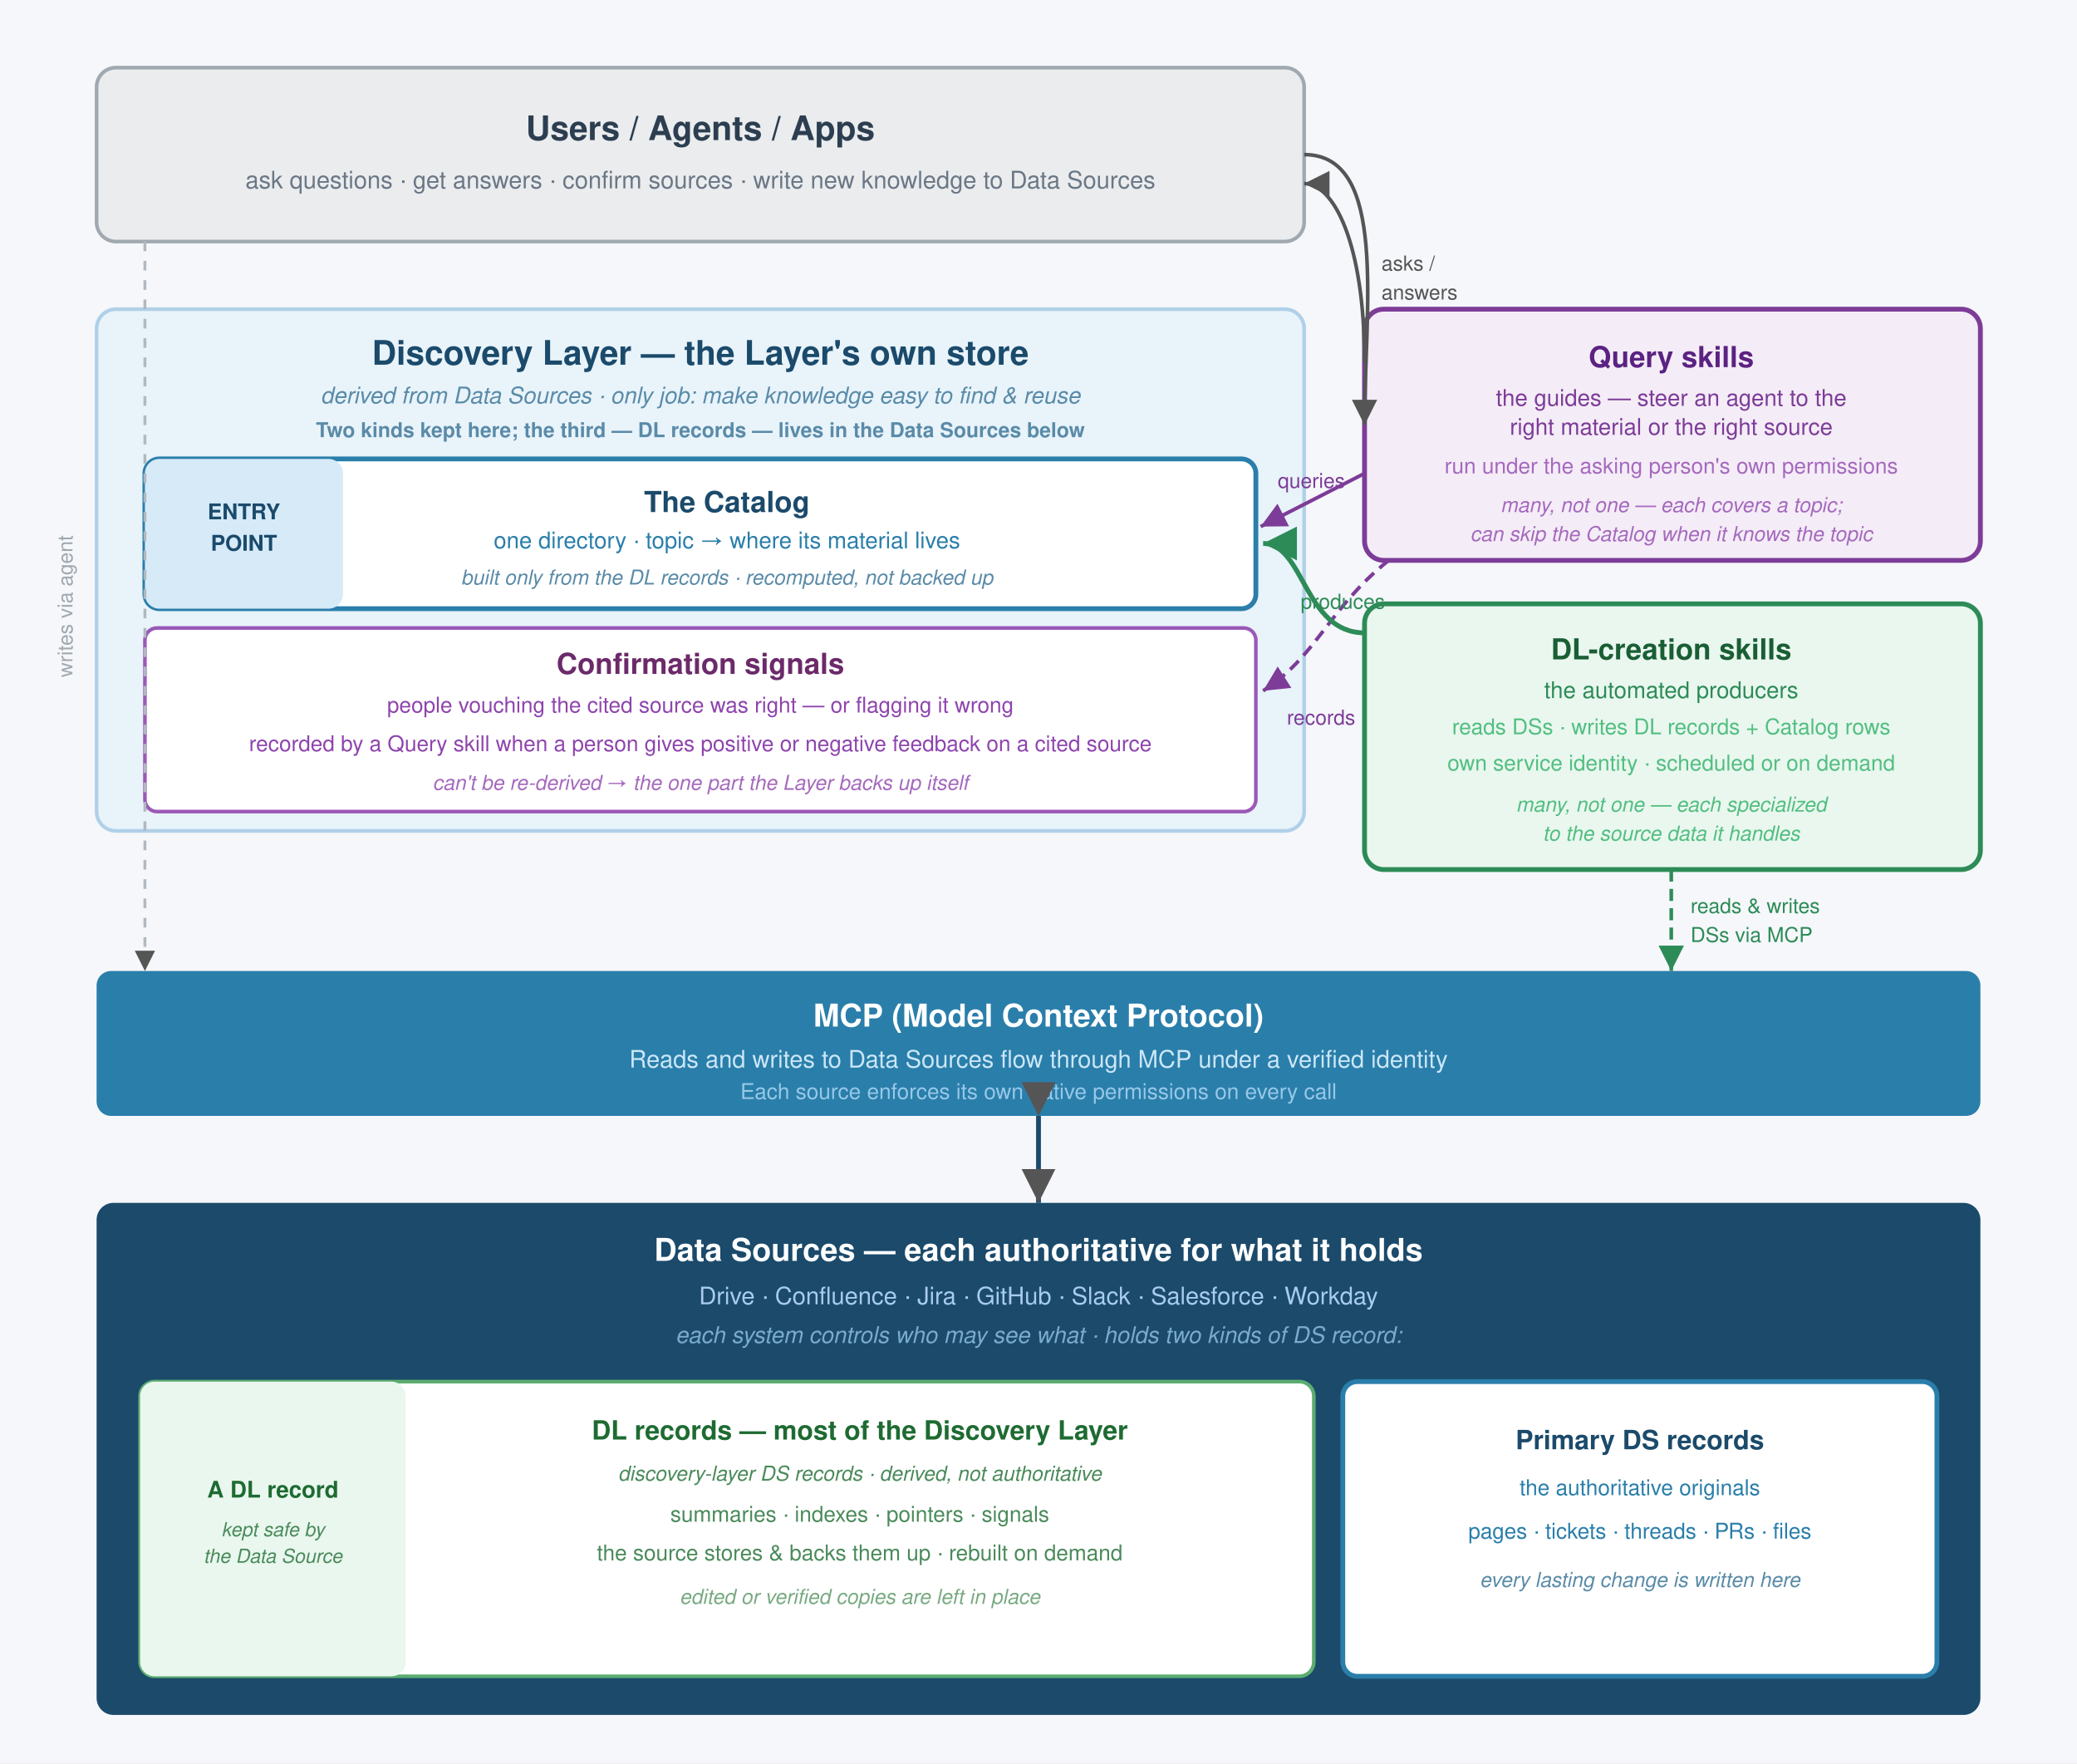
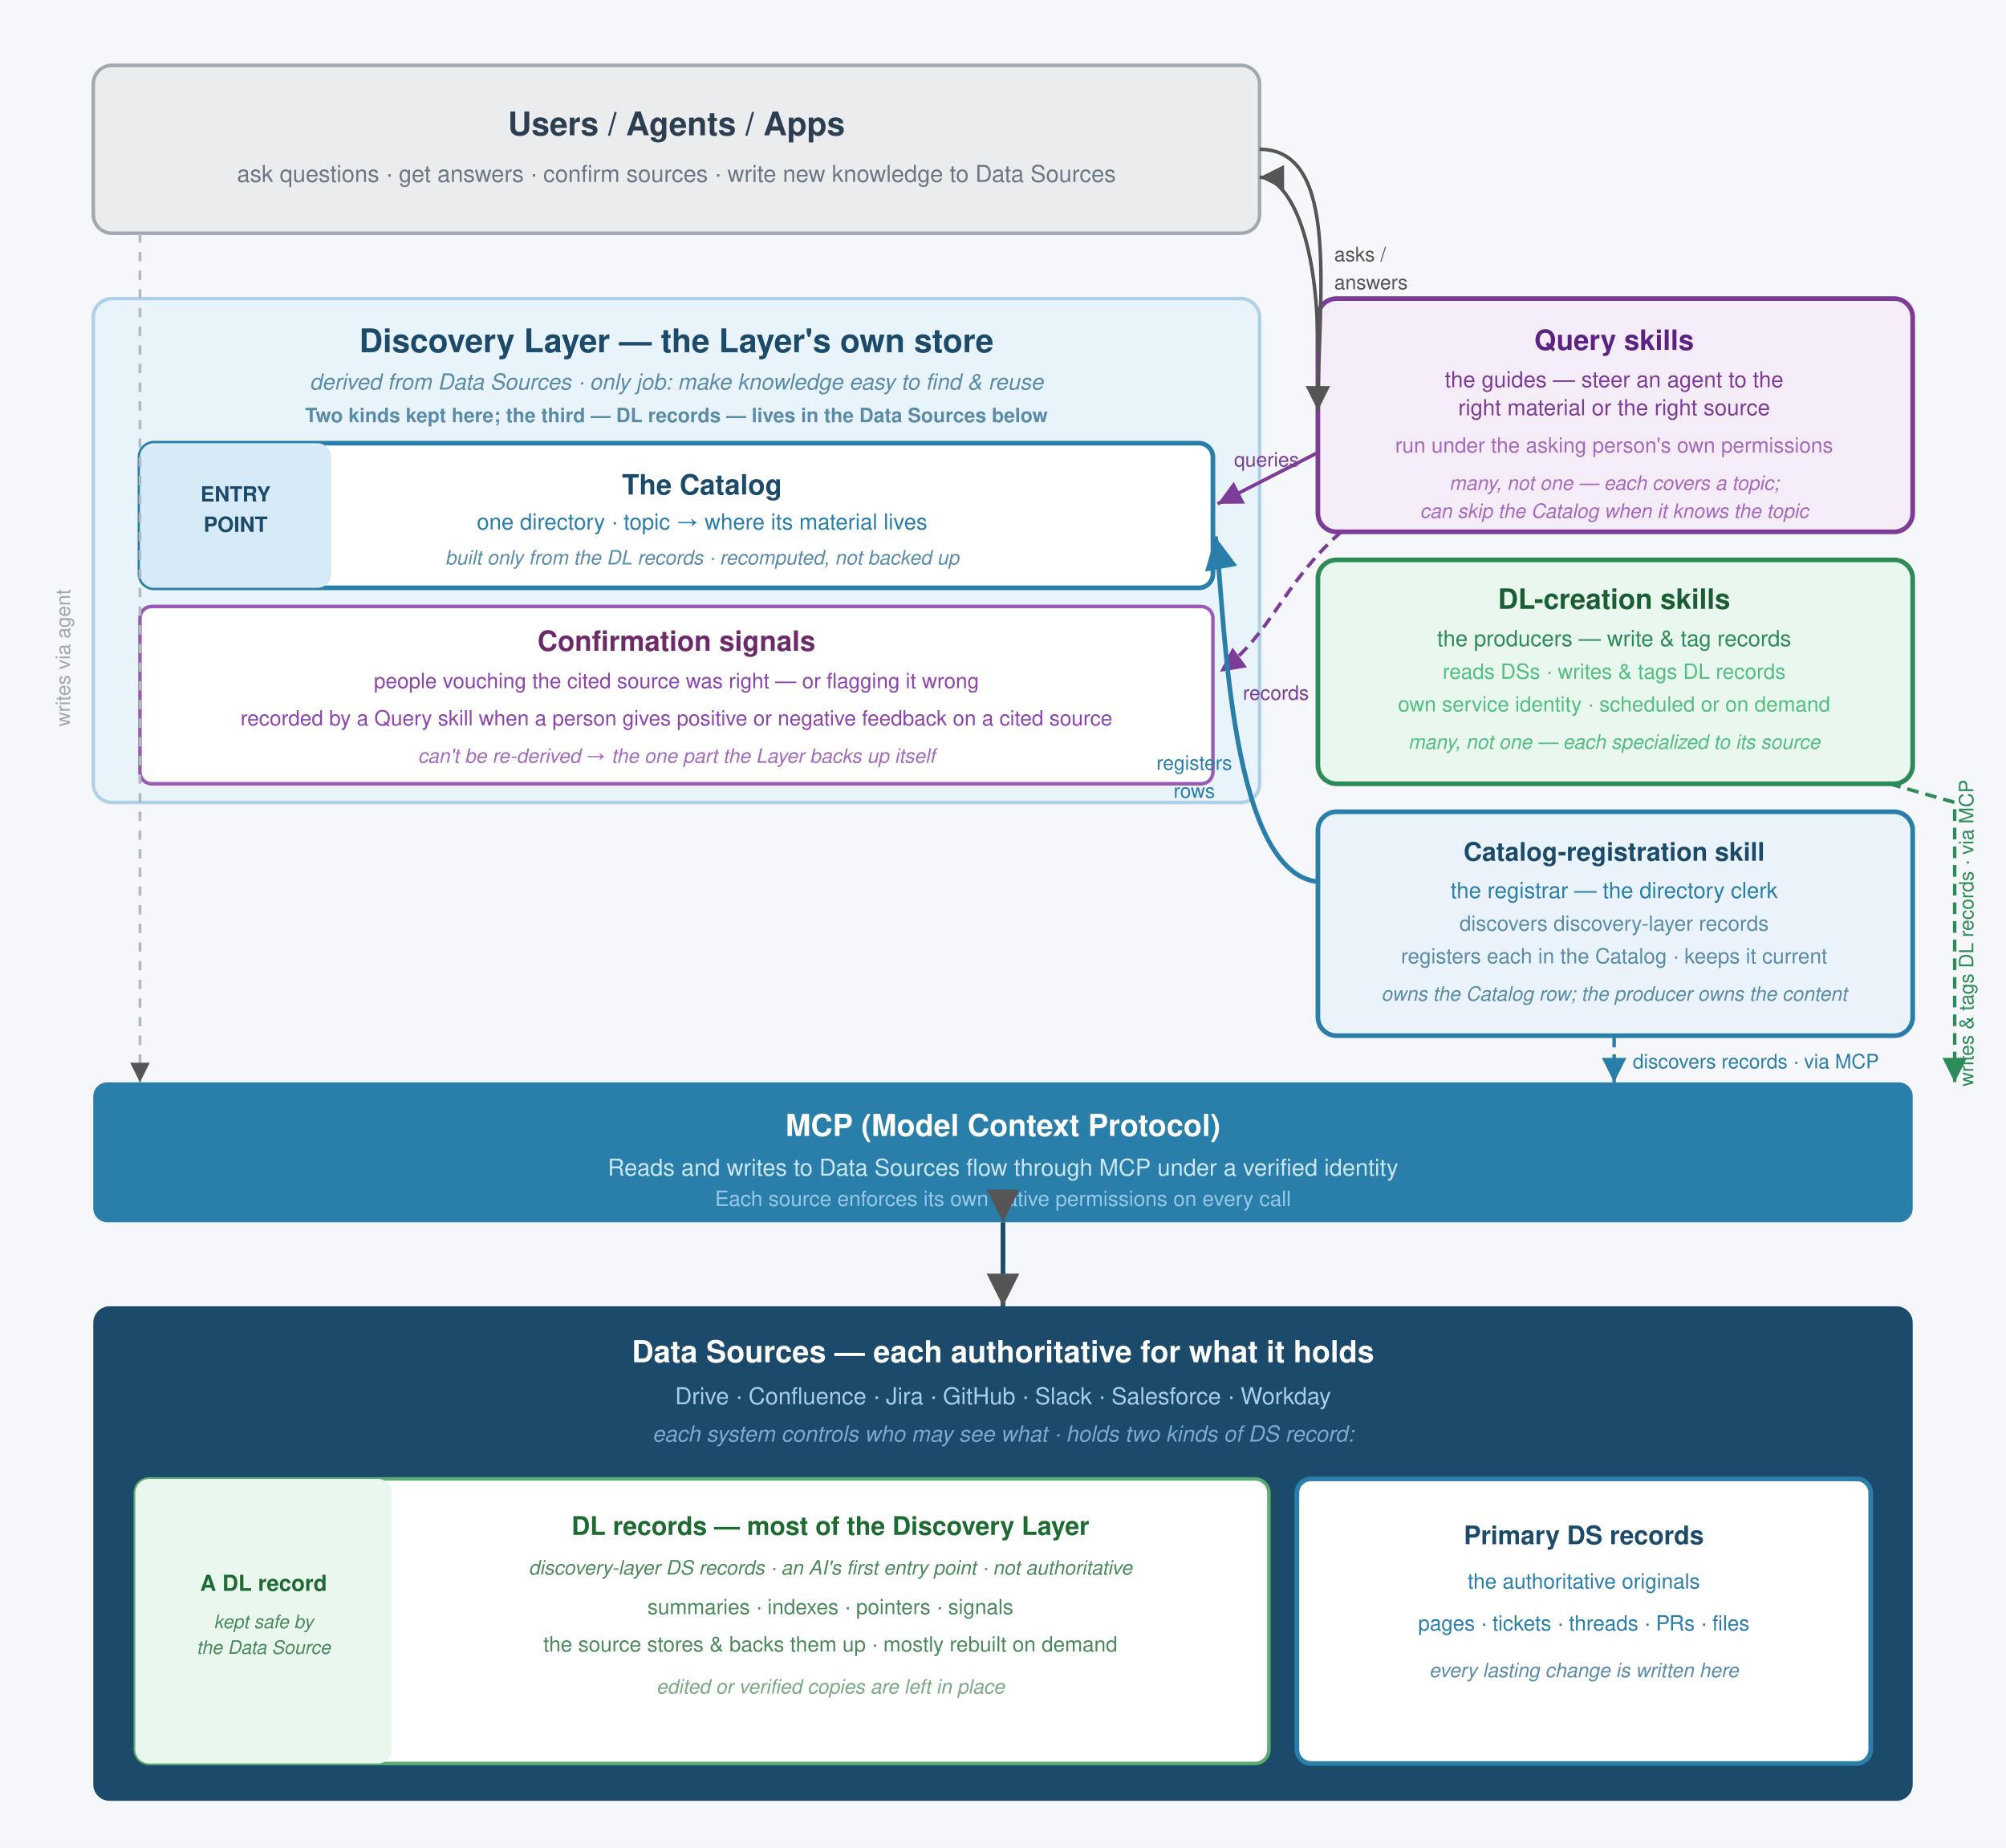
- <svg xmlns="http://www.w3.org/2000/svg" width="860" height="730" viewBox="0 0 860 730" role="img" font-family="'Segoe UI', Helvetica, Arial, sans-serif">
+ <svg xmlns="http://www.w3.org/2000/svg" width="860" height="792" viewBox="0 0 860 792" role="img" font-family="'Segoe UI', Helvetica, Arial, sans-serif">
  <defs>
    <marker id="arrDark" markerWidth="7" markerHeight="7" refX="7" refY="3.5" orient="auto">
      <path d="M0,0 L7,3.5 L0,7 Z" fill="#555" />
    </marker>
    <marker id="arrDarkRev" markerWidth="7" markerHeight="7" refX="0" refY="3.5" orient="auto-start-reverse">
      <path d="M7,0 L0,3.5 L7,7 Z" fill="#555" />
    </marker>
    <marker id="arrGreen" markerWidth="7" markerHeight="7" refX="7" refY="3.5" orient="auto">
      <path d="M0,0 L7,3.5 L0,7 Z" fill="#2D8B57" />
    </marker>
    <marker id="arrPurple" markerWidth="7" markerHeight="7" refX="7" refY="3.5" orient="auto">
      <path d="M0,0 L7,3.5 L0,7 Z" fill="#7D3C98" />
    </marker>
+     <marker id="arrBlue" markerWidth="7" markerHeight="7" refX="7" refY="3.5" orient="auto">
+       <path d="M0,0 L7,3.5 L0,7 Z" fill="#2A7EAA" />
+     </marker>
  </defs>
-   <rect width="860" height="730" fill="#F5F7FA" />
+   <rect width="860" height="792" fill="#F5F7FA" />
  <rect x="40" y="28" width="500" height="72" rx="8" fill="#EAECEE" stroke="#A0A8B0" stroke-width="1.5" />
  <text x="290" y="58" text-anchor="middle" font-size="14" font-weight="700" fill="#2C3E50">Users / Agents / Apps</text>
  <text x="290" y="78" text-anchor="middle" font-size="10" fill="#6B7785">ask questions · get answers · confirm sources · write new knowledge to Data Sources</text>
  <rect x="40" y="128" width="500" height="216" rx="8" fill="#E8F3FA" stroke="#B0D0E8" stroke-width="1.5" />
  <text x="290" y="151" text-anchor="middle" font-size="14" font-weight="700" fill="#1B4A6B">Discovery Layer  —  the Layer's own store</text>
  <text x="290" y="167" text-anchor="middle" font-size="9.5" font-style="italic" fill="#5A8BA8">derived from Data Sources · only job: make knowledge easy to find &amp; reuse</text>
  <text x="290" y="181" text-anchor="middle" font-size="8.5" font-weight="700" fill="#5A8BA8">Two kinds kept here; the third — DL records — lives in the Data Sources below</text>
  <rect x="60" y="190" width="460" height="62" rx="6" fill="#FFFFFF" stroke="#2A7EAA" stroke-width="2" />
  <rect x="60" y="190" width="82" height="62" rx="6" fill="#D6EAF8" />
  <text x="101" y="215" text-anchor="middle" font-size="9" font-weight="700" fill="#1B4A6B">ENTRY</text>
  <text x="101" y="228" text-anchor="middle" font-size="9" font-weight="700" fill="#1B4A6B">POINT</text>
  <text x="301" y="212" text-anchor="middle" font-size="12" font-weight="700" fill="#1B4A6B">The Catalog</text>
  <text x="301" y="227" text-anchor="middle" font-size="9.5" fill="#2A7EAA">one directory · topic → where its material lives</text>
  <text x="301" y="242" text-anchor="middle" font-size="8.5" font-style="italic" fill="#5A8BA8">built only from the DL records · recomputed, not backed up</text>
  <rect x="60" y="260" width="460" height="76" rx="5" fill="#FFFFFF" stroke="#9B59B6" stroke-width="1.5" />
  <text x="290" y="279" text-anchor="middle" font-size="12" font-weight="700" fill="#6C2A6A">Confirmation signals</text>
  <text x="290" y="295" text-anchor="middle" font-size="9" fill="#8E44AD">people vouching the cited source was right — or flagging it wrong</text>
  <text x="290" y="311" text-anchor="middle" font-size="9" fill="#8E44AD">recorded by a Query skill when a person gives positive or negative feedback on a cited source</text>
  <text x="290" y="327" text-anchor="middle" font-size="8.5" font-style="italic" fill="#A569BD">can't be re-derived → the one part the Layer backs up itself</text>
-   <rect x="565" y="128" width="255" height="104" rx="8" fill="#F4ECF7" stroke="#7D3C98" stroke-width="2" />
-   <text x="692" y="152" text-anchor="middle" font-size="12" font-weight="700" fill="#5B2282">Query skills</text>
-   <text x="692" y="168" text-anchor="middle" font-size="9.5" fill="#7D3C98">the guides — steer an agent to the</text>
-   <text x="692" y="180" text-anchor="middle" font-size="9.5" fill="#7D3C98">right material or the right source</text>
-   <text x="692" y="196" text-anchor="middle" font-size="9" fill="#A569BD">run under the asking person's own permissions</text>
-   <text x="692" y="212" text-anchor="middle" font-size="8.5" font-style="italic" fill="#A569BD">many, not one — each covers a topic;</text>
-   <text x="692" y="224" text-anchor="middle" font-size="8.5" font-style="italic" fill="#A569BD">can skip the Catalog when it knows the topic</text>
-   <line x1="565" y1="196" x2="522" y2="218" stroke="#7D3C98" stroke-width="1.5" marker-end="url(#arrPurple)" />
-   <text x="543" y="202" text-anchor="middle" font-size="8.5" fill="#7D3C98">queries</text>
-   <path d="M575,232 C550,252 545,272 523,286" fill="none" stroke="#7D3C98" stroke-width="1.5" stroke-dasharray="5,3" marker-end="url(#arrPurple)" />
+   <rect x="565" y="128" width="255" height="100" rx="8" fill="#F4ECF7" stroke="#7D3C98" stroke-width="2" />
+   <text x="692" y="150" text-anchor="middle" font-size="12" font-weight="700" fill="#5B2282">Query skills</text>
+   <text x="692" y="166" text-anchor="middle" font-size="9.5" fill="#7D3C98">the guides — steer an agent to the</text>
+   <text x="692" y="178" text-anchor="middle" font-size="9.5" fill="#7D3C98">right material or the right source</text>
+   <text x="692" y="194" text-anchor="middle" font-size="9" fill="#A569BD">run under the asking person's own permissions</text>
+   <text x="692" y="210" text-anchor="middle" font-size="8.5" font-style="italic" fill="#A569BD">many, not one — each covers a topic;</text>
+   <text x="692" y="222" text-anchor="middle" font-size="8.5" font-style="italic" fill="#A569BD">can skip the Catalog when it knows the topic</text>
+   <line x1="565" y1="194" x2="522" y2="216" stroke="#7D3C98" stroke-width="1.5" marker-end="url(#arrPurple)" />
+   <text x="543" y="200" text-anchor="middle" font-size="8.5" fill="#7D3C98">queries</text>
+   <path d="M575,228 C550,250 545,272 523,288" fill="none" stroke="#7D3C98" stroke-width="1.5" stroke-dasharray="5,3" marker-end="url(#arrPurple)" />
  <text x="547" y="300" text-anchor="middle" font-size="8.5" fill="#7D3C98">records</text>
-   <rect x="565" y="250" width="255" height="110" rx="8" fill="#E9F7EF" stroke="#2D8B57" stroke-width="2" />
-   <text x="692" y="273" text-anchor="middle" font-size="12" font-weight="700" fill="#1A5E34">DL-creation skills</text>
-   <text x="692" y="289" text-anchor="middle" font-size="9.5" fill="#2D8B57">the automated producers</text>
-   <text x="692" y="304" text-anchor="middle" font-size="9" fill="#52BE80">reads DSs · writes DL records + Catalog rows</text>
-   <text x="692" y="319" text-anchor="middle" font-size="9" fill="#52BE80">own service identity · scheduled or on demand</text>
-   <text x="692" y="336" text-anchor="middle" font-size="8.5" font-style="italic" fill="#52BE80">many, not one — each specialized</text>
-   <text x="692" y="348" text-anchor="middle" font-size="8.5" font-style="italic" fill="#52BE80">to the source data it handles</text>
-   <path d="M565,262 C540,262 540,225 523,225" fill="none" stroke="#2D8B57" stroke-width="2" marker-end="url(#arrGreen)" />
-   <text x="556" y="252" text-anchor="middle" font-size="8.5" fill="#2D8B57">produces</text>
-   <line x1="692" y1="360" x2="692" y2="402" stroke="#2D8B57" stroke-width="1.5" stroke-dasharray="5,3" marker-end="url(#arrGreen)" />
-   <text x="700" y="378" font-size="8.5" fill="#2D8B57">reads &amp; writes</text>
-   <text x="700" y="390" font-size="8.5" fill="#2D8B57">DSs via MCP</text>
+   <rect x="565" y="240" width="255" height="96" rx="8" fill="#E9F7EF" stroke="#2D8B57" stroke-width="2" />
+   <text x="692" y="261" text-anchor="middle" font-size="12" font-weight="700" fill="#1A5E34">DL-creation skills</text>
+   <text x="692" y="277" text-anchor="middle" font-size="9.5" fill="#2D8B57">the producers — write &amp; tag records</text>
+   <text x="692" y="291" text-anchor="middle" font-size="9" fill="#52BE80">reads DSs · writes &amp; tags DL records</text>
+   <text x="692" y="305" text-anchor="middle" font-size="9" fill="#52BE80">own service identity · scheduled or on demand</text>
+   <text x="692" y="321" text-anchor="middle" font-size="8.5" font-style="italic" fill="#52BE80">many, not one — each specialized to its source</text>
+   <path d="M810,336 L838,344 L838,464" fill="none" stroke="#2D8B57" stroke-width="1.5" stroke-dasharray="5,3" marker-end="url(#arrGreen)" />
+   <text x="846" y="400" text-anchor="middle" font-size="8.5" fill="#2D8B57" transform="rotate(-90,846,400)">writes &amp; tags DL records · via MCP</text>
+   <rect x="565" y="348" width="255" height="96" rx="8" fill="#EAF3FA" stroke="#2A7EAA" stroke-width="2" />
+   <text x="692" y="369" text-anchor="middle" font-size="11" font-weight="700" fill="#1B4A6B">Catalog-registration skill</text>
+   <text x="692" y="385" text-anchor="middle" font-size="9.5" fill="#2A7EAA">the registrar — the directory clerk</text>
+   <text x="692" y="399" text-anchor="middle" font-size="9" fill="#5A8BA8">discovers discovery-layer records</text>
+   <text x="692" y="413" text-anchor="middle" font-size="9" fill="#5A8BA8">registers each in the Catalog · keeps it current</text>
+   <text x="692" y="429" text-anchor="middle" font-size="8.5" font-style="italic" fill="#5A8BA8">owns the Catalog row; the producer owns the content</text>
+   <path d="M565,378 C525,374 525,252 521,230" fill="none" stroke="#2A7EAA" stroke-width="2" marker-end="url(#arrBlue)" />
+   <text x="512" y="330" text-anchor="middle" font-size="8.5" fill="#2A7EAA">registers</text>
+   <text x="512" y="342" text-anchor="middle" font-size="8.5" fill="#2A7EAA">rows</text>
+   <line x1="692" y1="444" x2="692" y2="464" stroke="#2A7EAA" stroke-width="1.5" stroke-dasharray="5,3" marker-end="url(#arrBlue)" />
+   <text x="700" y="458" font-size="8.5" fill="#2A7EAA">discovers records · via MCP</text>
  <path d="M540,64 C575,64 565,128 565,176" stroke="#555" stroke-width="1.5" fill="none" marker-end="url(#arrDark)" />
  <path d="M565,150 C565,100 552,76 540,76" stroke="#555" stroke-width="1.5" fill="none" marker-end="url(#arrDark)" />
  <text x="572" y="112" font-size="8.5" fill="#555">asks /</text>
  <text x="572" y="124" font-size="8.5" fill="#555">answers</text>
-   <line x1="60" y1="100" x2="60" y2="402" stroke="#B0B8C0" stroke-width="1.2" stroke-dasharray="4,4" marker-end="url(#arrDark)" />
-   <text x="30" y="251" text-anchor="middle" font-size="8.5" fill="#A0A8B0" transform="rotate(-90,30,251)">writes via agent</text>
-   <rect x="40" y="402" width="780" height="60" rx="6" fill="#2A7EAA" />
-   <text x="430" y="425" text-anchor="middle" font-size="13" font-weight="700" fill="#FFFFFF">MCP  (Model Context Protocol)</text>
-   <text x="430" y="442" text-anchor="middle" font-size="10" fill="#CBE7F7">Reads and writes to Data Sources flow through MCP under a verified identity</text>
-   <text x="430" y="455" text-anchor="middle" font-size="9" fill="#97C8E8">Each source enforces its own native permissions on every call</text>
-   <line x1="430" y1="462" x2="430" y2="498" stroke="#1B4A6B" stroke-width="2" marker-end="url(#arrDark)" marker-start="url(#arrDarkRev)" />
-   <rect x="40" y="498" width="780" height="212" rx="7" fill="#1B4A6B" />
-   <text x="430" y="522" text-anchor="middle" font-size="13" font-weight="700" fill="#FFFFFF">Data Sources  —  each authoritative for what it holds</text>
-   <text x="430" y="540" text-anchor="middle" font-size="10" fill="#A8CCED">Drive · Confluence · Jira · GitHub · Slack · Salesforce · Workday</text>
-   <text x="430" y="556" text-anchor="middle" font-size="9.5" font-style="italic" fill="#7AABCE">each system controls who may see what · holds two kinds of DS record:</text>
-   <rect x="58" y="572" width="486" height="122" rx="6" fill="#FFFFFF" stroke="#5BAD6F" stroke-width="1.5" />
-   <rect x="58" y="572" width="110" height="122" rx="6" fill="#E9F7EF" />
-   <text x="113" y="620" text-anchor="middle" font-size="9.5" font-weight="700" fill="#1E6B32">A DL record</text>
-   <text x="113" y="636" text-anchor="middle" font-size="8" font-style="italic" fill="#4A8A5A">kept safe by</text>
-   <text x="113" y="647" text-anchor="middle" font-size="8" font-style="italic" fill="#4A8A5A">the Data Source</text>
-   <text x="356" y="596" text-anchor="middle" font-size="11" font-weight="700" fill="#1E6B32">DL records — most of the Discovery Layer</text>
-   <text x="356" y="613" text-anchor="middle" font-size="8.5" font-style="italic" fill="#4A8A5A">discovery-layer DS records · derived, not authoritative</text>
-   <text x="356" y="630" text-anchor="middle" font-size="9" fill="#4A8A5A">summaries · indexes · pointers · signals</text>
-   <text x="356" y="646" text-anchor="middle" font-size="9" fill="#4A8A5A">the source stores &amp; backs them up · rebuilt on demand</text>
-   <text x="356" y="664" text-anchor="middle" font-size="8.5" font-style="italic" fill="#78AA82">edited or verified copies are left in place</text>
-   <rect x="556" y="572" width="246" height="122" rx="6" fill="#FFFFFF" stroke="#2A7EAA" stroke-width="2" />
-   <text x="679" y="600" text-anchor="middle" font-size="11" font-weight="700" fill="#1B4A6B">Primary DS records</text>
-   <text x="679" y="619" text-anchor="middle" font-size="9" fill="#2A7EAA">the authoritative originals</text>
-   <text x="679" y="637" text-anchor="middle" font-size="9" fill="#2A7EAA">pages · tickets · threads · PRs · files</text>
-   <text x="679" y="657" text-anchor="middle" font-size="8.5" font-style="italic" fill="#5A8BA8">every lasting change is written here</text>
+   <line x1="60" y1="100" x2="60" y2="464" stroke="#B0B8C0" stroke-width="1.2" stroke-dasharray="4,4" marker-end="url(#arrDark)" />
+   <text x="30" y="282" text-anchor="middle" font-size="8.5" fill="#A0A8B0" transform="rotate(-90,30,282)">writes via agent</text>
+   <rect x="40" y="464" width="780" height="60" rx="6" fill="#2A7EAA" />
+   <text x="430" y="487" text-anchor="middle" font-size="13" font-weight="700" fill="#FFFFFF">MCP  (Model Context Protocol)</text>
+   <text x="430" y="504" text-anchor="middle" font-size="10" fill="#CBE7F7">Reads and writes to Data Sources flow through MCP under a verified identity</text>
+   <text x="430" y="517" text-anchor="middle" font-size="9" fill="#97C8E8">Each source enforces its own native permissions on every call</text>
+   <line x1="430" y1="524" x2="430" y2="560" stroke="#1B4A6B" stroke-width="2" marker-end="url(#arrDark)" marker-start="url(#arrDarkRev)" />
+   <rect x="40" y="560" width="780" height="212" rx="7" fill="#1B4A6B" />
+   <text x="430" y="584" text-anchor="middle" font-size="13" font-weight="700" fill="#FFFFFF">Data Sources  —  each authoritative for what it holds</text>
+   <text x="430" y="602" text-anchor="middle" font-size="10" fill="#A8CCED">Drive · Confluence · Jira · GitHub · Slack · Salesforce · Workday</text>
+   <text x="430" y="618" text-anchor="middle" font-size="9.5" font-style="italic" fill="#7AABCE">each system controls who may see what · holds two kinds of DS record:</text>
+   <rect x="58" y="634" width="486" height="122" rx="6" fill="#FFFFFF" stroke="#5BAD6F" stroke-width="1.5" />
+   <rect x="58" y="634" width="110" height="122" rx="6" fill="#E9F7EF" />
+   <text x="113" y="682" text-anchor="middle" font-size="9.5" font-weight="700" fill="#1E6B32">A DL record</text>
+   <text x="113" y="698" text-anchor="middle" font-size="8" font-style="italic" fill="#4A8A5A">kept safe by</text>
+   <text x="113" y="709" text-anchor="middle" font-size="8" font-style="italic" fill="#4A8A5A">the Data Source</text>
+   <text x="356" y="658" text-anchor="middle" font-size="11" font-weight="700" fill="#1E6B32">DL records — most of the Discovery Layer</text>
+   <text x="356" y="675" text-anchor="middle" font-size="8.5" font-style="italic" fill="#4A8A5A">discovery-layer DS records · an AI's first entry point · not authoritative</text>
+   <text x="356" y="692" text-anchor="middle" font-size="9" fill="#4A8A5A">summaries · indexes · pointers · signals</text>
+   <text x="356" y="708" text-anchor="middle" font-size="9" fill="#4A8A5A">the source stores &amp; backs them up · mostly rebuilt on demand</text>
+   <text x="356" y="726" text-anchor="middle" font-size="8.5" font-style="italic" fill="#78AA82">edited or verified copies are left in place</text>
+   <rect x="556" y="634" width="246" height="122" rx="6" fill="#FFFFFF" stroke="#2A7EAA" stroke-width="2" />
+   <text x="679" y="662" text-anchor="middle" font-size="11" font-weight="700" fill="#1B4A6B">Primary DS records</text>
+   <text x="679" y="681" text-anchor="middle" font-size="9" fill="#2A7EAA">the authoritative originals</text>
+   <text x="679" y="699" text-anchor="middle" font-size="9" fill="#2A7EAA">pages · tickets · threads · PRs · files</text>
+   <text x="679" y="719" text-anchor="middle" font-size="8.5" font-style="italic" fill="#5A8BA8">every lasting change is written here</text>
</svg>
